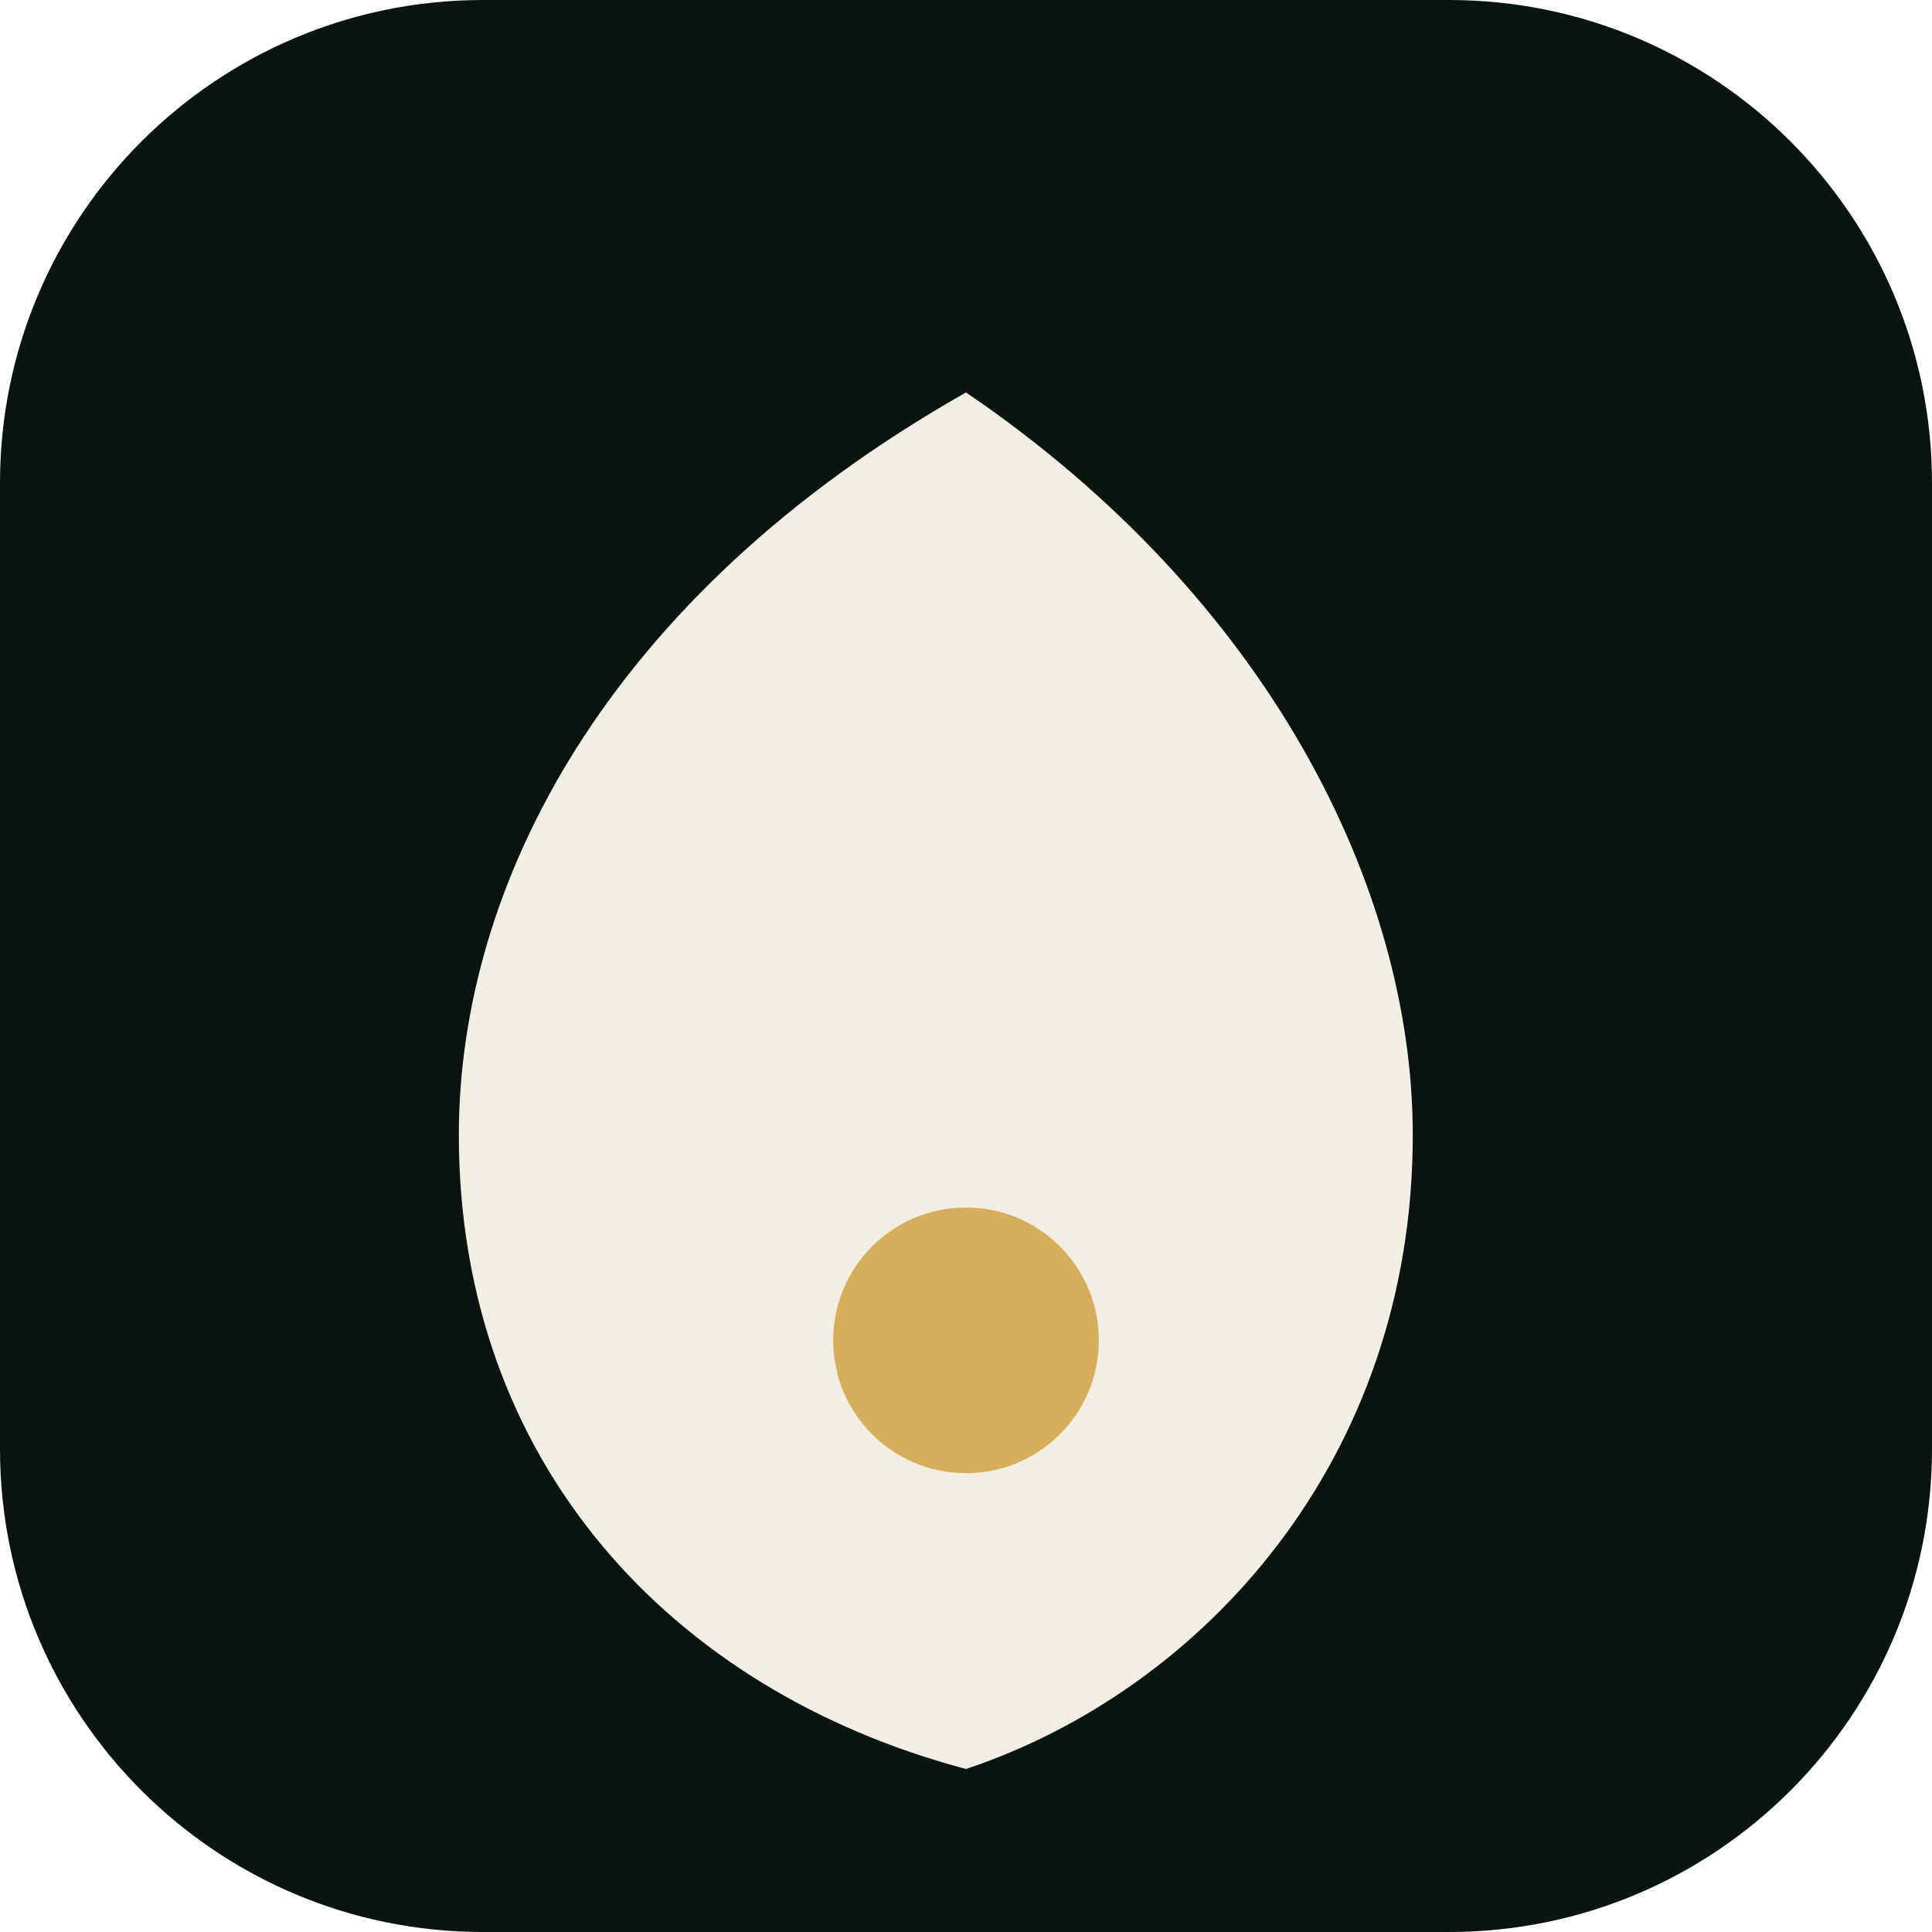
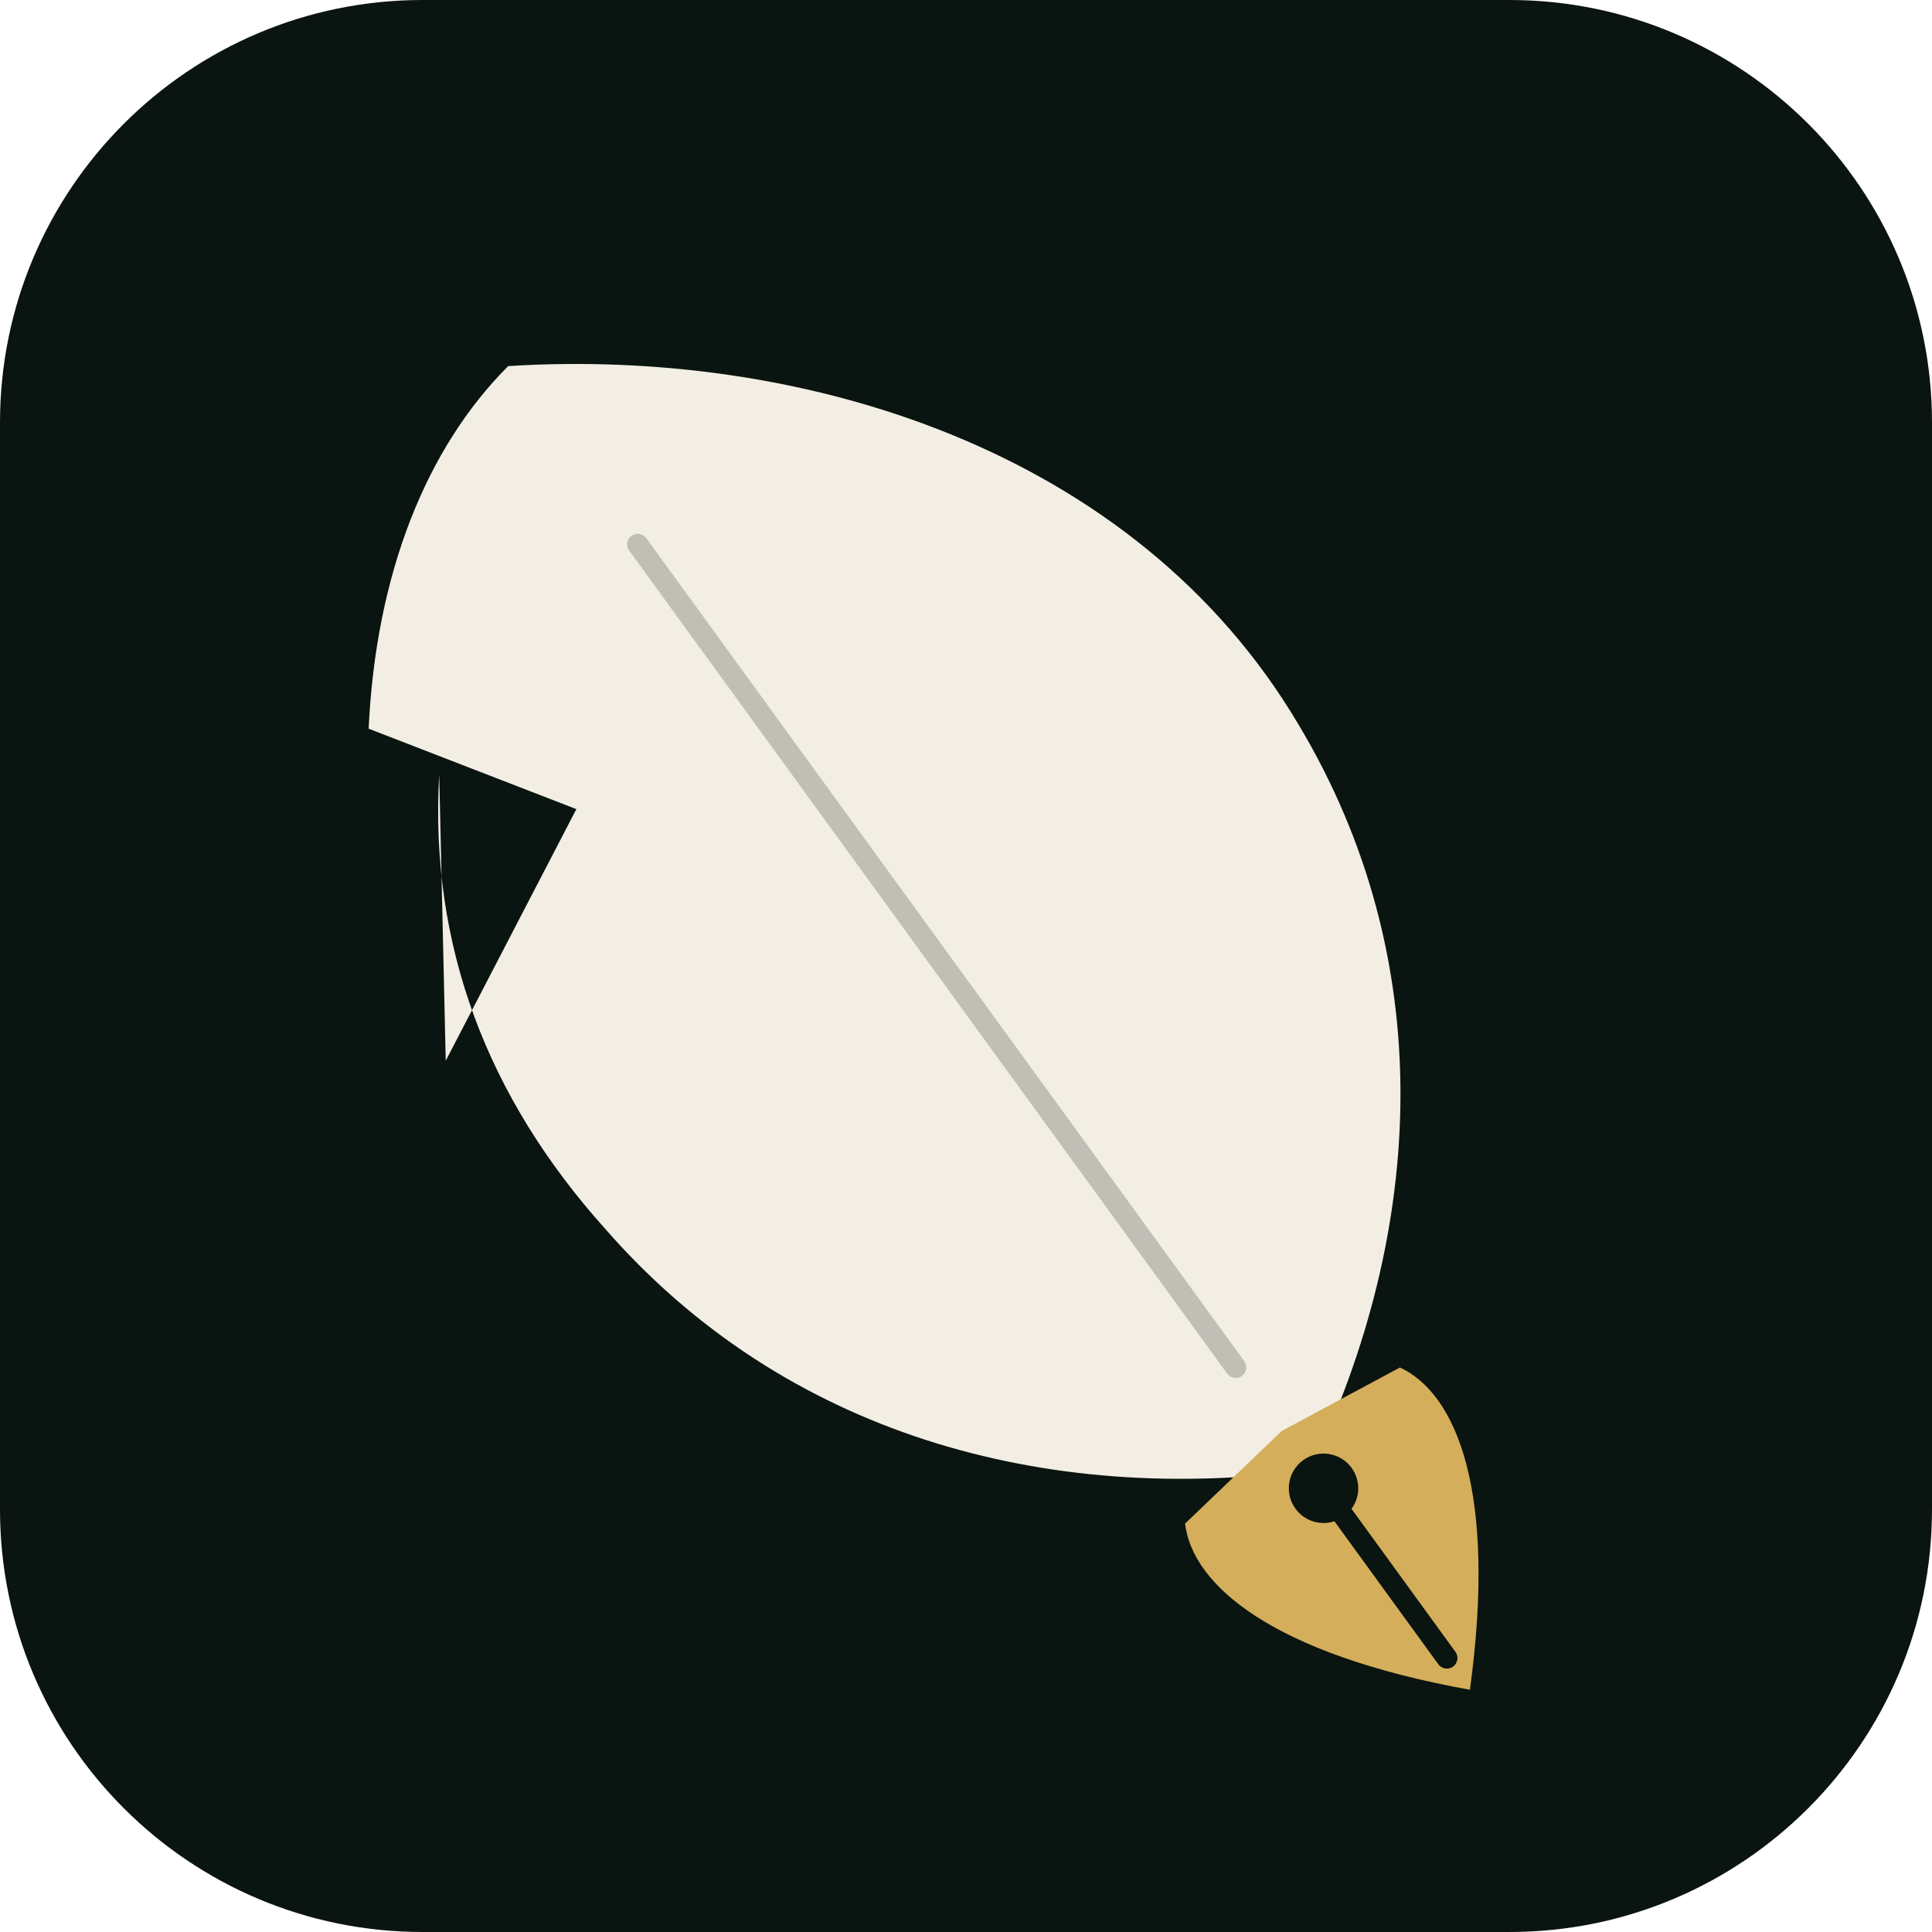
- <svg xmlns="http://www.w3.org/2000/svg" viewBox="0 0 32 32" fill="none">
-   <rect width="32" height="32" rx="8" fill="#0a1410" />
-   <path fill="#f3eee3" d="M16 6.5c5 3.4 7.4 8.2 7.4 12.3 0 5.4-3.5 9.2-7.4 10.5C11.1 28 7.6 24.2 7.6 18.8 7.6 14.7 10 9.9 16 6.5Z" />
-   <circle cx="16" cy="22.2" r="2.2" fill="#d4ae5a" />
+ <svg xmlns="http://www.w3.org/2000/svg" viewBox="0 0 64 64" fill="none">
+   <rect width="64" height="64" rx="14" fill="#0a1410" />
+   <g transform="rotate(-36 32 33)">
+     <path fill="#f3eee3" d="M32 7.2C40.2 12.4 47.2 21.6 46.2 32.2C45.4 41.2 39.8 48.2 32 52.4C24.2 48.2 18.6 41.2 17.8 32.2C17.2 26.4 18.6 21.2 22.2 16.8L16.8 24.6L25.2 20.4L21.2 14.2C24.4 10.2 28.2 7.8 32 7.2Z" />
+     <path d="M32 14.5V48.2" stroke="#0a1410" stroke-width="0.7" stroke-linecap="round" opacity="0.22" />
+     <path fill="#d4ae5a" d="M27.6 51.4L32 50.8L36.4 51.4C37.4 53.2 36.6 56.6 32 61.4C27.4 56.6 26.6 53.2 27.6 51.4Z" />
+     <circle cx="32" cy="53.15" r="1.15" fill="#0a1410" />
+     <path d="M32 54.3V60.1" stroke="#0a1410" stroke-width="0.7" stroke-linecap="round" />
+   </g>
</svg>
